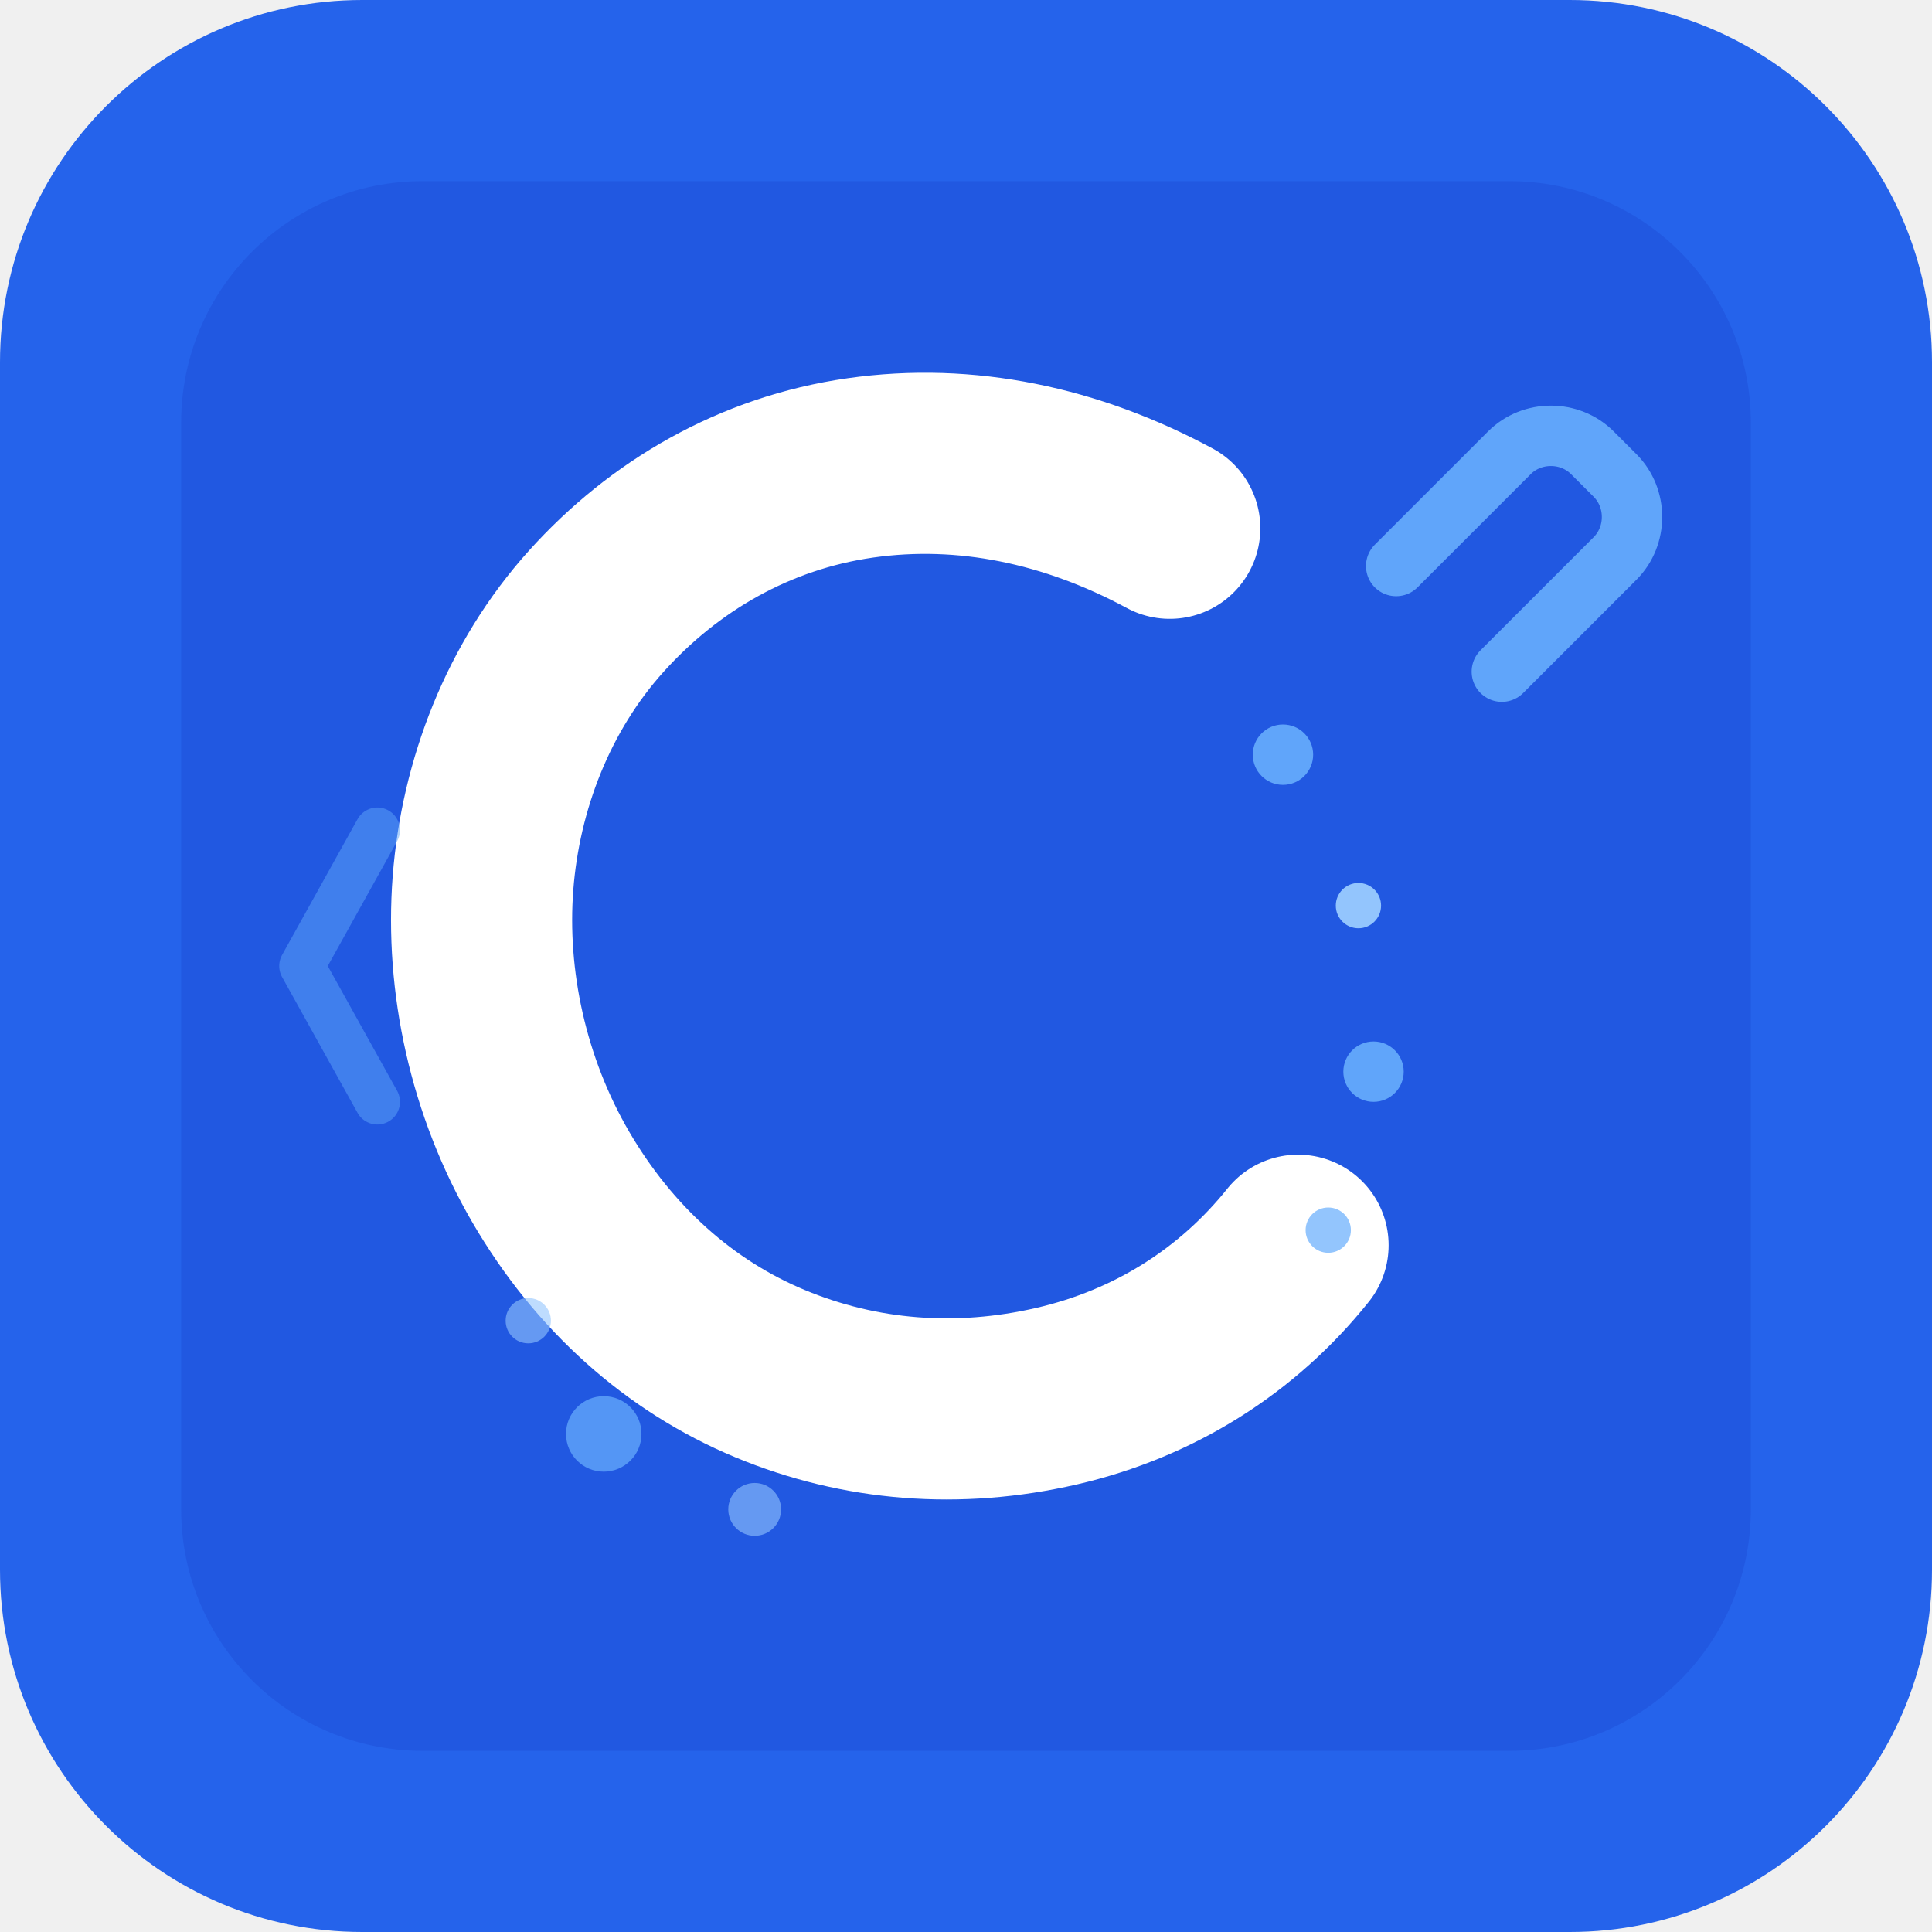
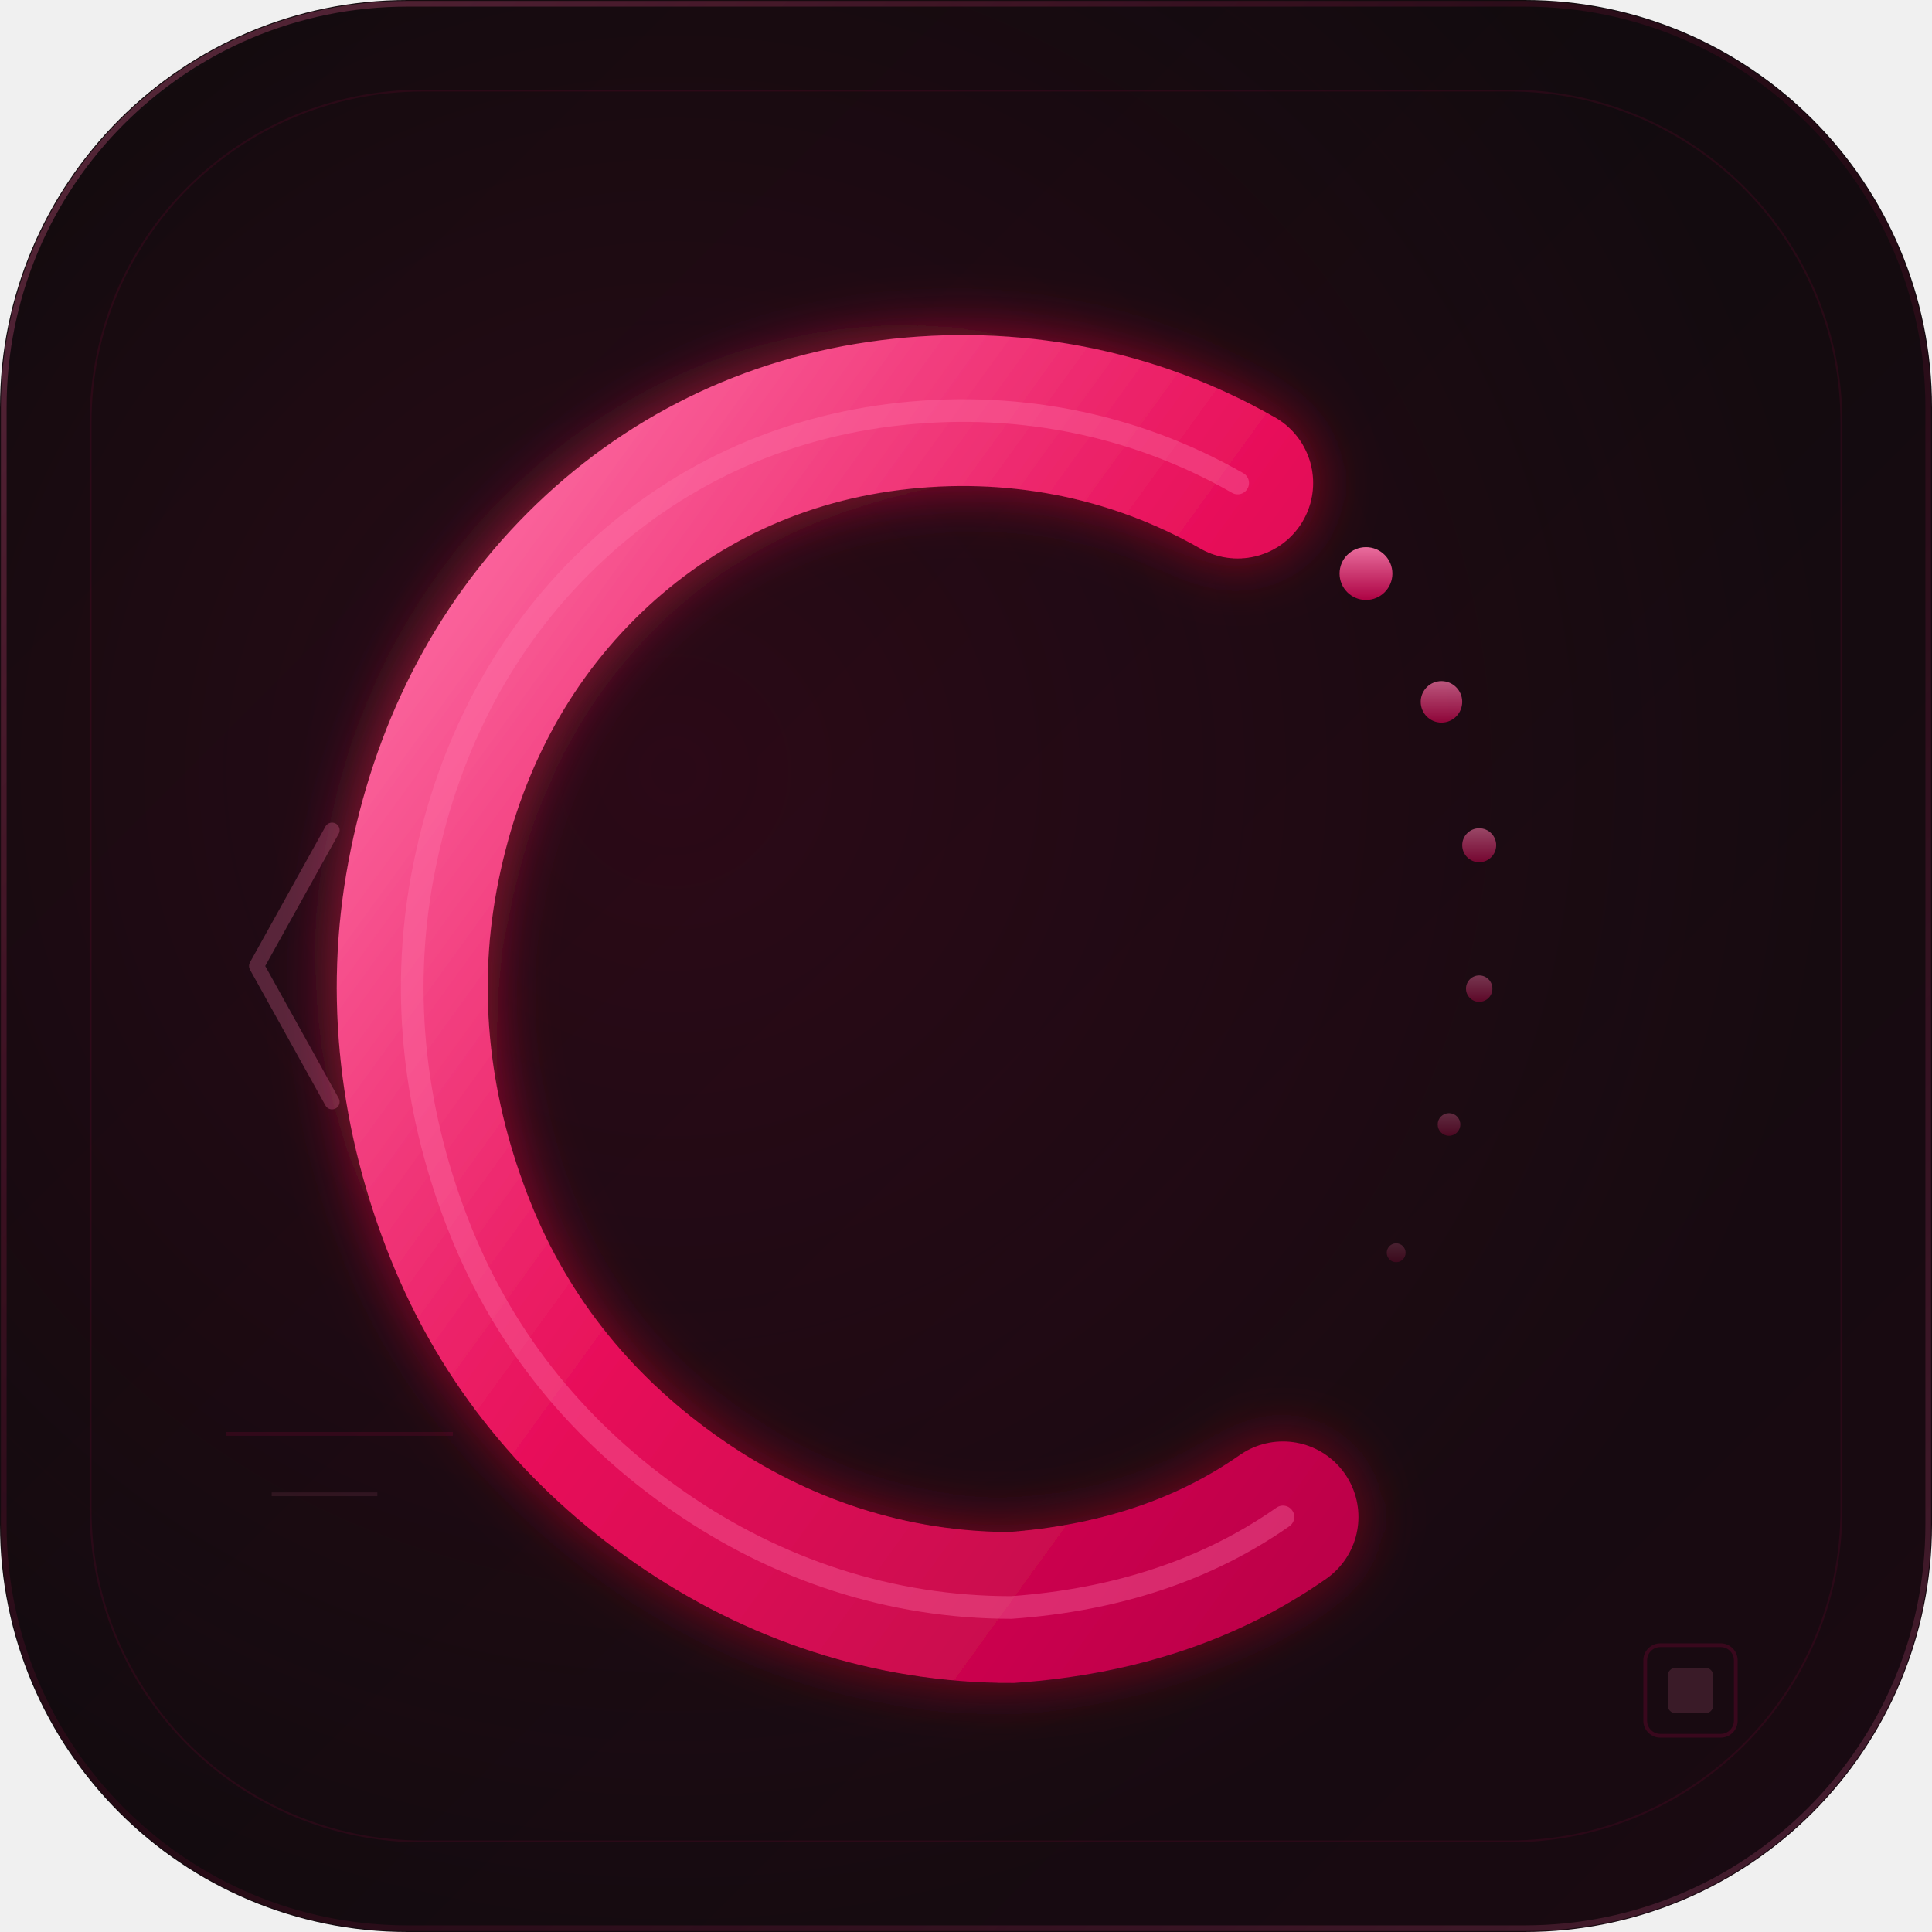
- <svg xmlns="http://www.w3.org/2000/svg" viewBox="0 0 512 512" fill="none">
-   <rect width="512" height="512" rx="96" fill="#2563eb" />
-   <rect x="48" y="48" width="416" height="416" rx="64" fill="#1d4ed8" opacity="0.5" />
-   <path d="M310 140C284 126 256 120 228 124C200 128 176 142 158 162C140 182 130 208 128 234C126 260 132 288 146 312C160 336 180 354 204 364C228 374 254 376 280 370C306 364 328 350 344 330" stroke="white" stroke-width="48" stroke-linecap="round" fill="none" />
-   <circle cx="340" cy="200" r="8" fill="#60a5fa" />
-   <circle cx="360" cy="240" r="6" fill="#93c5fd" />
-   <circle cx="364" cy="284" r="8" fill="#60a5fa" />
-   <circle cx="352" cy="326" r="6" fill="#93c5fd" />
-   <path d="M370 150L400 120C406 114 416 114 422 120L428 126C434 132 434 142 428 148L398 178" stroke="#60a5fa" stroke-width="16" stroke-linecap="round" fill="none" />
-   <circle cx="160" cy="380" r="10" fill="#60a5fa" opacity="0.8" />
-   <circle cx="200" cy="400" r="7" fill="#93c5fd" opacity="0.6" />
-   <circle cx="140" cy="350" r="6" fill="#93c5fd" opacity="0.6" />
-   <path d="M100 220L80 256L100 292" stroke="#60a5fa" stroke-width="12" stroke-linecap="round" stroke-linejoin="round" fill="none" opacity="0.5" />
+ <svg xmlns="http://www.w3.org/2000/svg" viewBox="0 0 512 512">
+   <defs>
+     <linearGradient id="bgGrad" x1="0" y1="0" x2="1" y2="1">
+       <stop offset="0%" stop-color="#0c0c0c" />
+       <stop offset="100%" stop-color="#1a0a12" />
+     </linearGradient>
+     <linearGradient id="pinkGrad" x1="0" y1="0" x2="1" y2="1">
+       <stop offset="0%" stop-color="#ff78ac" />
+       <stop offset="50%" stop-color="#e8105a" />
+       <stop offset="100%" stop-color="#bd0249" />
+     </linearGradient>
+     <radialGradient id="glowGrad" cx="0.35" cy="0.4" r="0.6">
+       <stop offset="0%" stop-color="#bd0249" stop-opacity="0.15" />
+       <stop offset="100%" stop-color="#bd0249" stop-opacity="0" />
+     </radialGradient>
+     <linearGradient id="dotGrad" x1="0" y1="0" x2="0" y2="1">
+       <stop offset="0%" stop-color="#ff78ac" />
+       <stop offset="100%" stop-color="#bd0249" />
+     </linearGradient>
+     <linearGradient id="borderGrad" x1="0" y1="0" x2="1" y2="1">
+       <stop offset="0%" stop-color="#ff78ac" stop-opacity="0.3" />
+       <stop offset="50%" stop-color="#bd0249" stop-opacity="0.1" />
+       <stop offset="100%" stop-color="#ff78ac" stop-opacity="0.2" />
+     </linearGradient>
+     <filter id="glow" x="-20%" y="-20%" width="140%" height="140%">
+       <feGaussianBlur in="SourceGraphic" stdDeviation="8" result="blur" />
+       <feColorMatrix in="blur" type="matrix" values="1 0 0 0 0  0 0.2 0 0 0  0 0 0.3 0 0  0 0 0 0.6 0" result="shadow" />
+       <feMerge>
+         <feMergeNode in="shadow" />
+         <feMergeNode in="SourceGraphic" />
+       </feMerge>
+     </filter>
+     <filter id="softGlow" x="-10%" y="-10%" width="120%" height="120%">
+       <feGaussianBlur in="SourceGraphic" stdDeviation="3" />
+     </filter>
+   </defs>
+   <rect width="512" height="512" rx="108" fill="url(#bgGrad)" />
+   <rect width="512" height="512" rx="108" fill="url(#glowGrad)" />
+   <rect x="1" y="1" width="510" height="510" rx="107" fill="none" stroke="url(#borderGrad)" stroke-width="1.5" />
+   <rect x="24" y="24" width="464" height="464" rx="88" fill="none" stroke="#bd0249" stroke-width="0.5" opacity="0.12" />
+   <path d="M328 128C300 112 268 106 236 110C204 114 176 128 154 150C132 172 118 200 112 232C106 264 110 296 122 326C134 356 154 380 180 398C206 416 236 426 268 426C296 424 320 416 340 402" stroke="url(#pinkGrad)" stroke-width="40" stroke-linecap="round" fill="none" filter="url(#glow)" />
+   <path d="M328 128C300 112 268 106 236 110C204 114 176 128 154 150C132 172 118 200 112 232C106 264 110 296 122 326C134 356 154 380 180 398C206 416 236 426 268 426C296 424 320 416 340 402" stroke="#ff78ac" stroke-width="6" stroke-linecap="round" fill="none" opacity="0.35" />
+   <circle cx="362" cy="152" r="7" fill="url(#dotGrad)" opacity="0.9" />
+   <circle cx="382" cy="186" r="5.5" fill="url(#dotGrad)" opacity="0.7" />
+   <circle cx="392" cy="224" r="4.5" fill="url(#dotGrad)" opacity="0.55" />
+   <circle cx="392" cy="262" r="3.5" fill="url(#dotGrad)" opacity="0.4" />
+   <circle cx="384" cy="298" r="3" fill="url(#dotGrad)" opacity="0.3" />
+   <circle cx="370" cy="332" r="2.5" fill="url(#dotGrad)" opacity="0.2" />
+   <path d="M88 220L68 256L88 292" stroke="#ff78ac" stroke-width="4" stroke-linecap="round" stroke-linejoin="round" fill="none" opacity="0.25" />
+   <line x1="60" y1="380" x2="120" y2="380" stroke="#bd0249" stroke-width="1" opacity="0.15" />
+   <line x1="72" y1="396" x2="100" y2="396" stroke="#ff78ac" stroke-width="1" opacity="0.1" />
+   <rect x="436" y="436" width="24" height="24" rx="4" fill="none" stroke="#bd0249" stroke-width="1" opacity="0.2" />
+   <rect x="442" y="442" width="12" height="12" rx="2" fill="#ff78ac" opacity="0.15" />
</svg>
